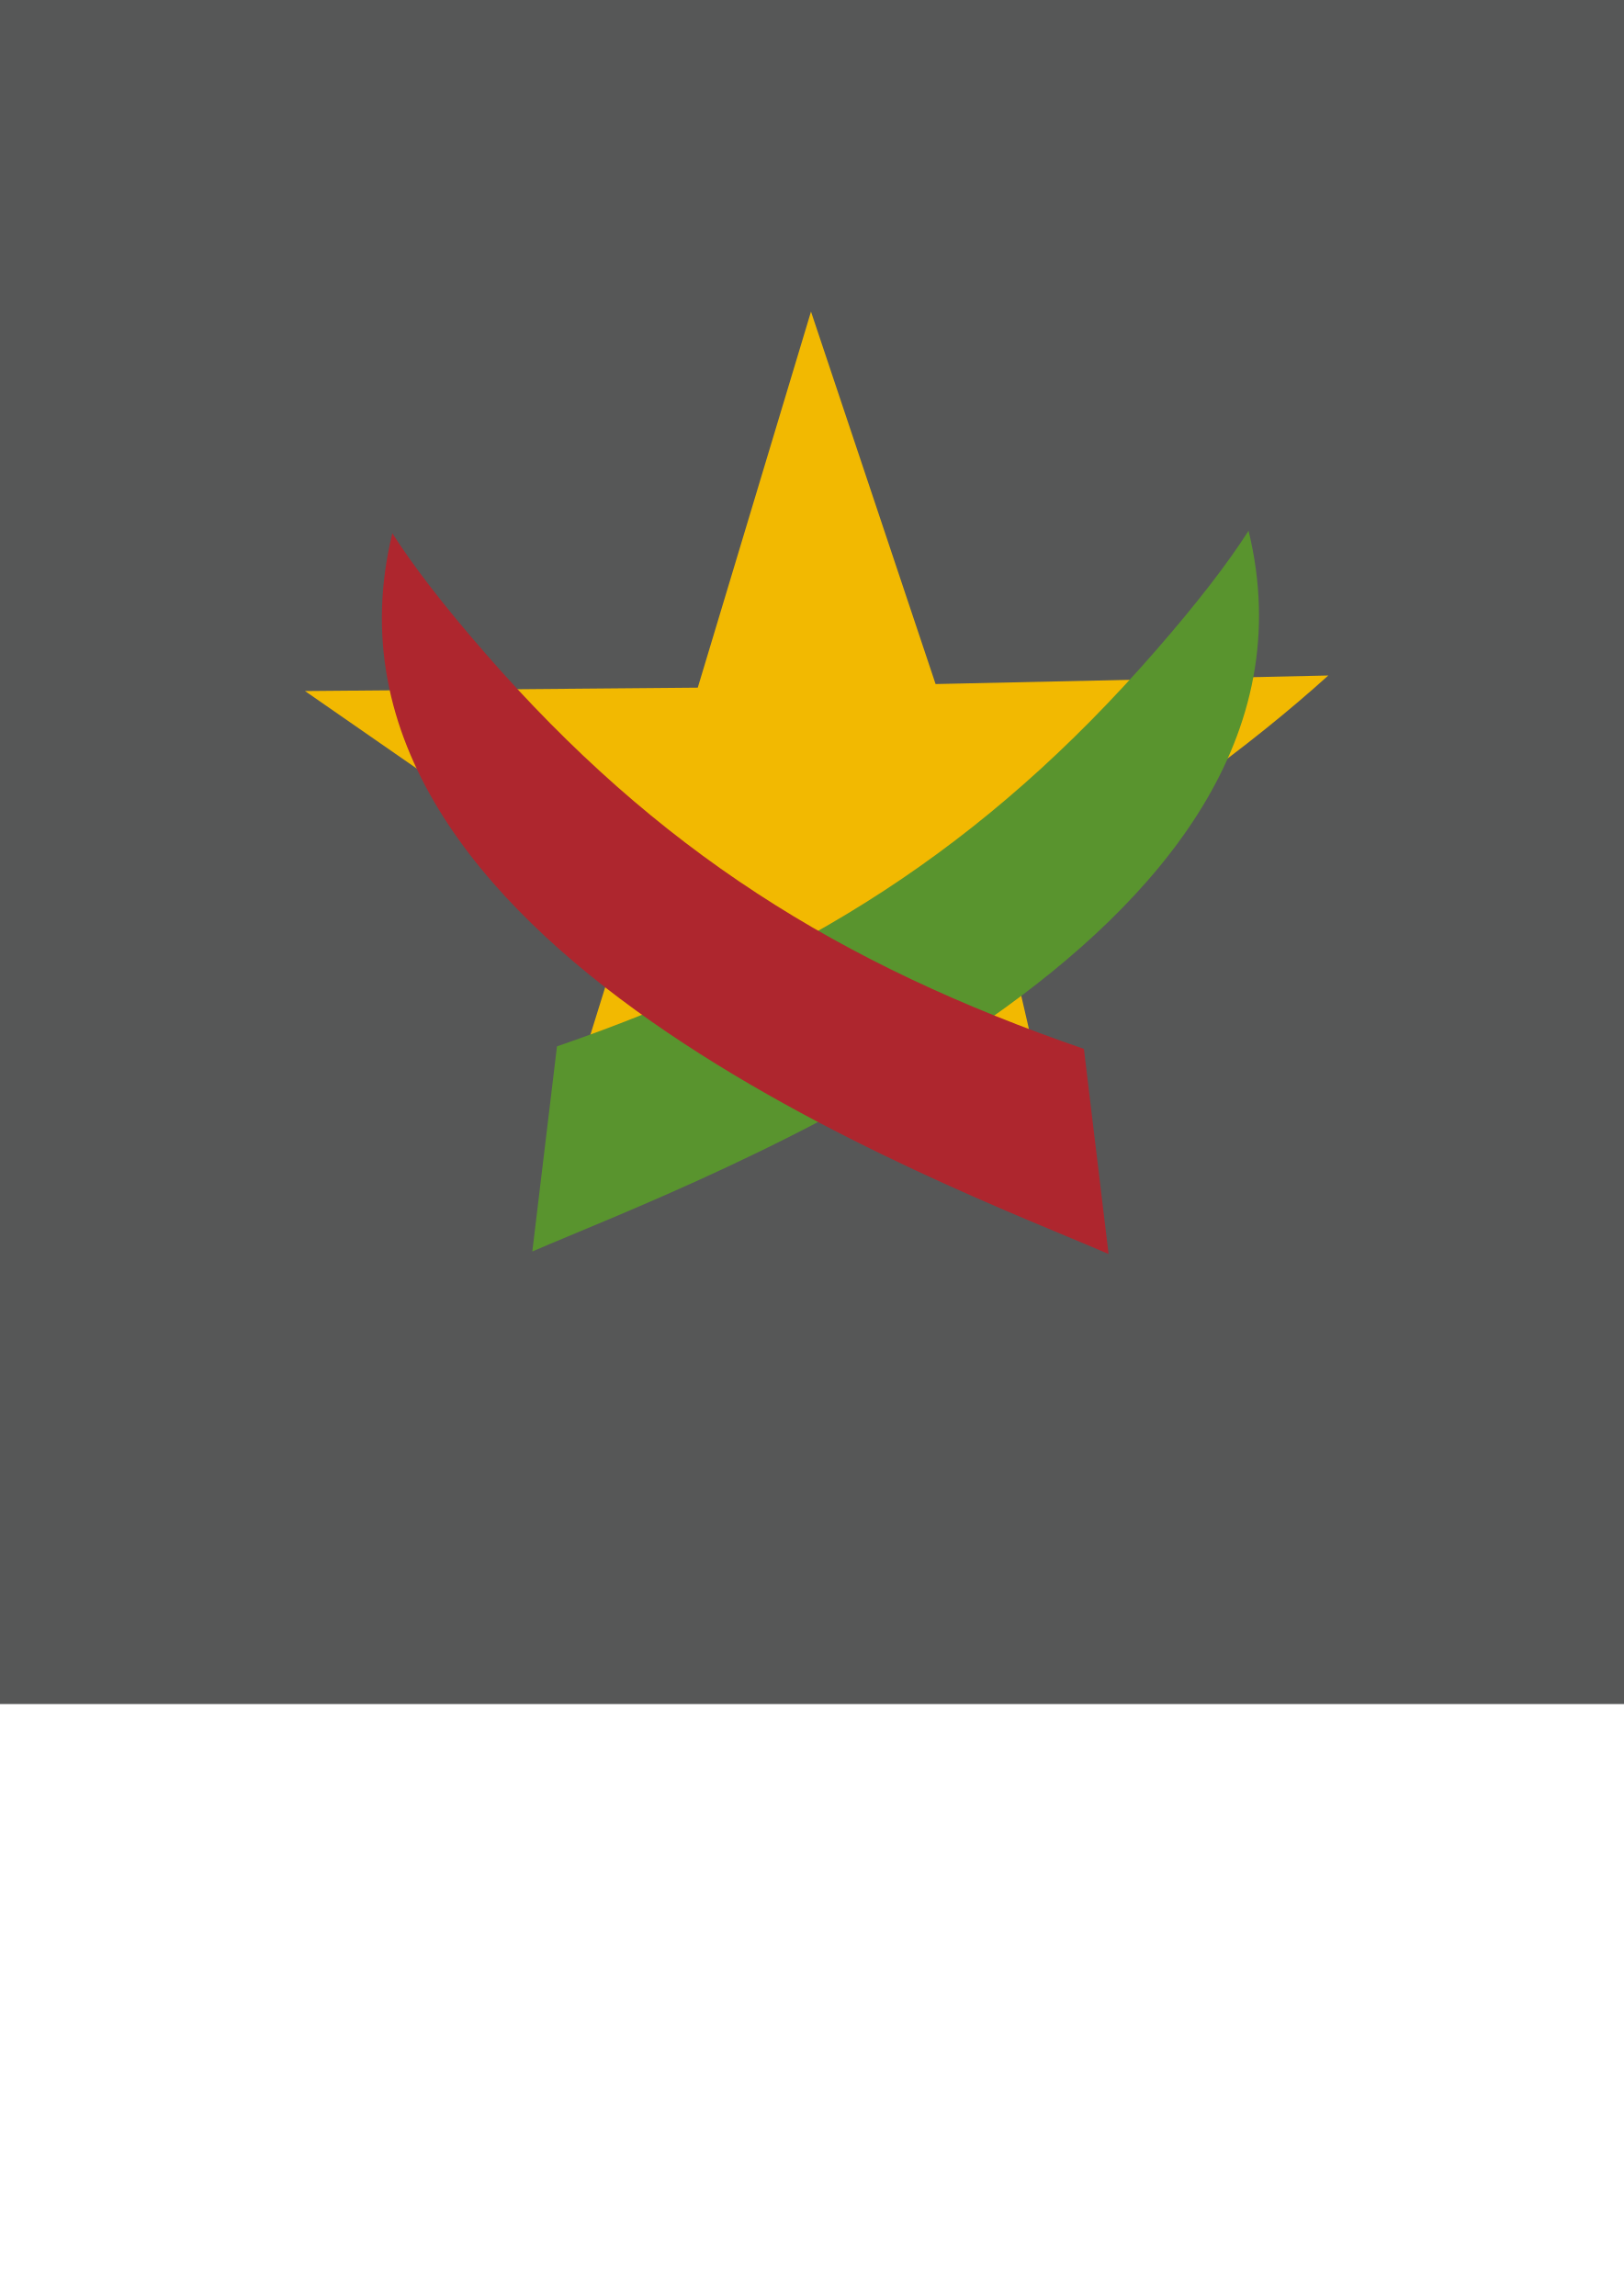
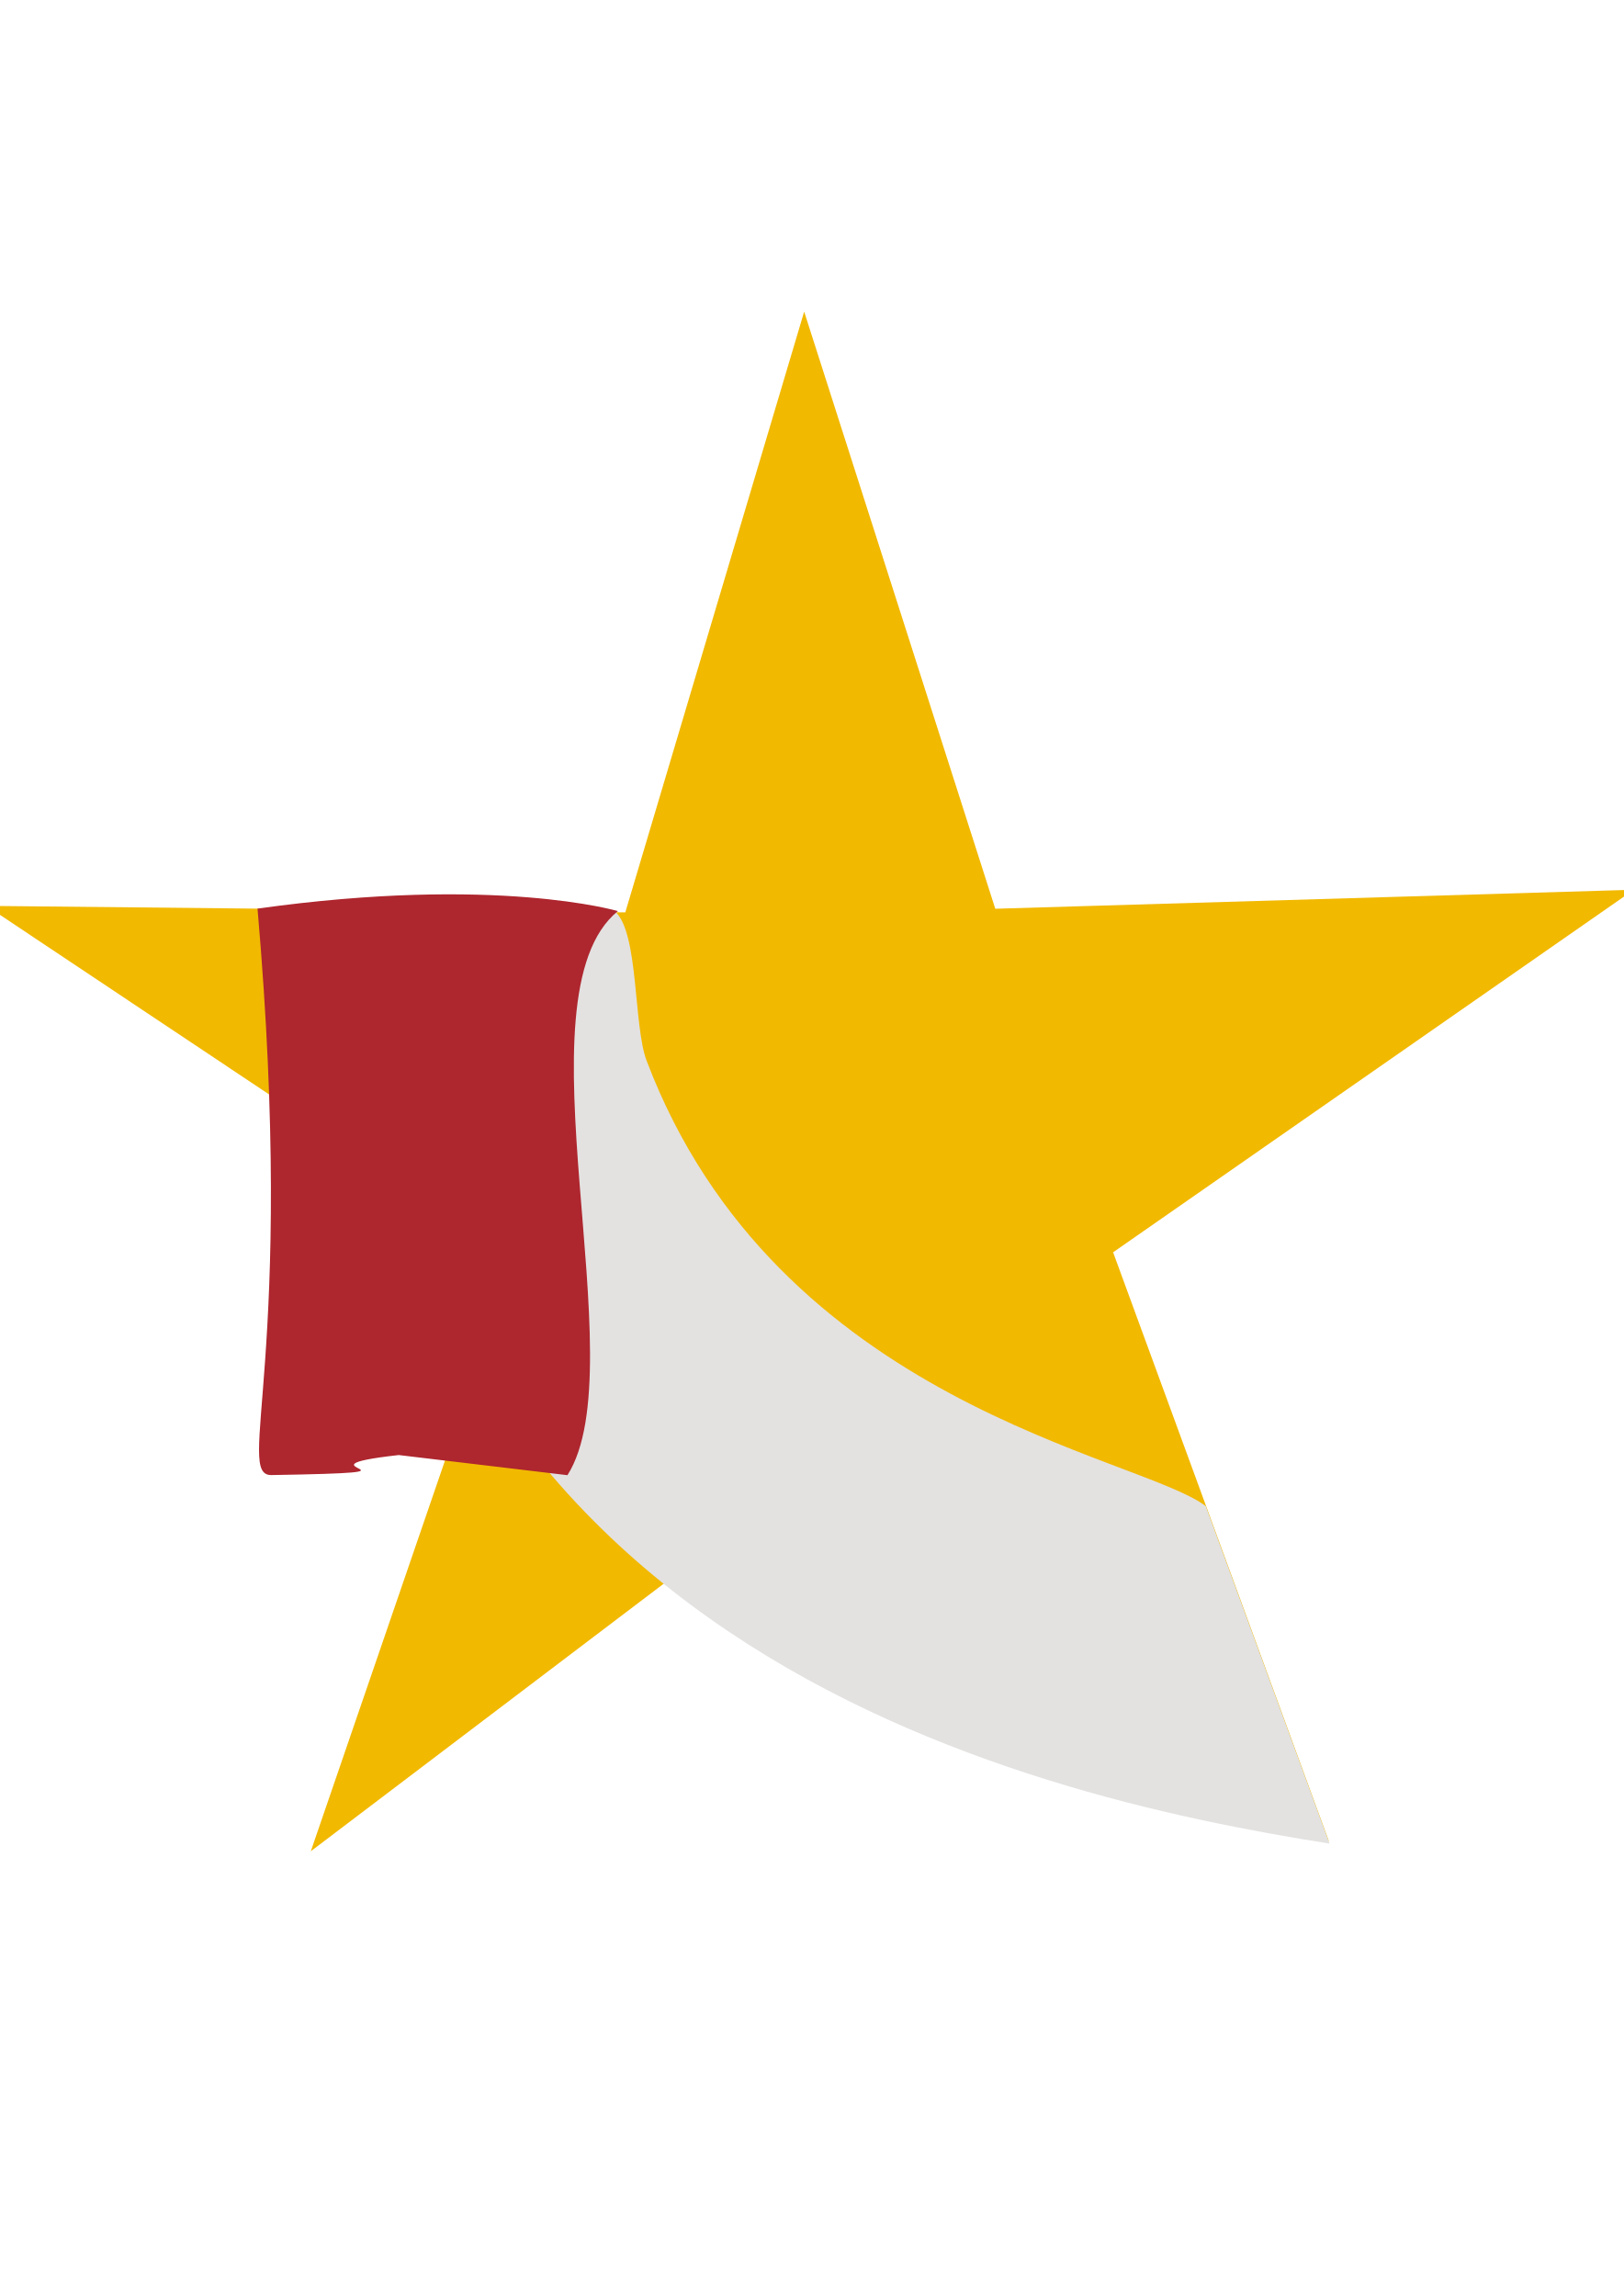
<svg xmlns="http://www.w3.org/2000/svg" width="210mm" height="297mm" viewBox="0 0 210 297" version="1.1" id="svg1" xml:space="preserve">
  <defs id="defs1">
    <linearGradient id="swatch13">
      <stop style="stop-color:#000000;stop-opacity:1;" offset="0" id="stop13" />
    </linearGradient>
    <linearGradient id="swatch7">
      <stop style="stop-color:#000000;stop-opacity:1;" offset="0" id="stop7" />
    </linearGradient>
  </defs>
-   <rect style="fill:#565757;fill-opacity:0.996;stroke:#000000;stroke-width:0;stroke-dasharray:none;stroke-opacity:0.996" id="rect1-5-3" width="249.807" height="223.253" x="-16.089" y="-2.826" />
-   <path style="color:#000000;display:inline;fill:#f2b901;fill-opacity:1;stroke:#000000;stroke-width:0;stroke-dasharray:none;stroke-opacity:0.996" d="m 76.157,134.496 5.028,-16.148 -41.739,-28.959 50.799,-0.437 14.644,-48.645 16.114,48.178 50.789,-1.105 c -9.579,8.665 -24.615,20.125 -42.584,29.662 2.534,10.046 3.628,15.041 4.18,17.452 -12.536,-1.743 -44.012,-1.842 -57.232,0.003 z" id="path3" />
+   <rect style="display:none;fill:#565757;fill-opacity:0.996;stroke:#000000;stroke-width:0;stroke-dasharray:none;stroke-opacity:0.996" id="rect1-5-3" width="249.807" height="223.253" x="-20.587" y="0.878" />
+   <path id="path1" style="display:inline;fill:#f2b901;stroke-width:0.155;stroke-linecap:round;stroke-linejoin:bevel;stroke-opacity:0.996" d="m 171.874,238.181 -66.338,-48.256 -65.34,49.546 26.346,-76.722 -68.29,-45.569 82.621,0.84 23.134,-77.709 24.716,77.24 82.587,-2.458 -67.346,46.898 z" />
+   <path style="color:#000000;display:none;fill:#f2b901;fill-opacity:1;stroke:#000000;stroke-width:0;stroke-dasharray:none;stroke-opacity:0.996" d="m 59.223,132.379 5.028,-16.148 -41.739,-28.959 50.799,-0.437 14.644,-48.645 16.114,48.178 50.789,-1.105 C 137.357,101.094 107.575,125.629 59.223,132.379 Z" id="path3" />
  <path id="path5-0" style="color:#000000;display:none;fill:#ae262e;fill-opacity:1;stroke:#000000;stroke-width:0;stroke-miterlimit:1.4;stroke-dasharray:none;stroke-opacity:0.996" d="m 149.471,98.093 c -0.686,54.802 -93.472,72.093 -116.267,75.684 l 9.708,-24.896 c 33.513,-2.679 59.884,-11.112 87.755,-30.253 6.65,-4.567 15.126,-17.096 18.805,-20.535 z" />
-   <path id="path5" style="color:#000000;display:inline;fill:#59942e;fill-opacity:1;stroke:#000000;stroke-width:0;stroke-miterlimit:1.4;stroke-dasharray:none;stroke-opacity:0.996" d="M 161.48,68.656 C 174.486,121.897 90.025,152.721 68.846,161.885 l 3.19,-26.531 c 31.785,-10.954 55.219,-25.699 77.434,-51.187 5.301,-6.082 9.304,-11.264 12.009,-15.511 z" />
-   <path id="path5-8" style="color:#000000;display:inline;fill:#ae262e;fill-opacity:1;stroke:#000000;stroke-width:0;stroke-miterlimit:1.4;stroke-dasharray:none;stroke-opacity:0.996" d="M 50.744,68.983 C 37.737,122.224 122.198,153.048 143.377,162.212 l -3.19,-26.531 C 108.402,124.727 84.968,109.983 62.753,84.495 57.452,78.413 53.449,73.231 50.744,68.983 Z" />
+   <path id="path5-9" style="color:#000000;display:none;fill:#59942e;fill-opacity:1;stroke:#000000;stroke-width:0;stroke-miterlimit:1.4;stroke-dasharray:none;stroke-opacity:0.996" d="m 23.548,98.954 c 0.686,54.802 90.166,63.583 112.961,67.174 l -9.708,-24.896 C 93.289,138.553 66.917,130.12 39.046,110.98 c -6.65,-4.567 -11.82,-8.587 -15.499,-12.025 z" />
  <path style="color:#000000;display:none;fill:#f2b901;fill-opacity:1;stroke:#000000;stroke-width:0.125;stroke-dasharray:none;stroke-opacity:0.996" d="m 119.598,146.783 4.838,14.153 -12.195,-10.078 z" id="path3-9" />
-   <path id="path13-14-4" style="color:#000000;display:none;fill:#f2b901;fill-opacity:1;stroke:#000000;stroke-width:0;stroke-miterlimit:1.4;stroke-dasharray:none;stroke-opacity:0.996" d="m 122.411,136.995 c -6.962,5.088 -12.496,7.711 -23.269,11.679 11.852,2.471 31.03,4.687 31.03,4.687 -3.929,-7.975 -4.303,-8.297 -7.761,-16.367 z" />
+   <path id="path5" style="color:#000000;display:inline;fill:#e3e2e1;fill-opacity:1;stroke:#000000;stroke-width:0;stroke-miterlimit:1.4;stroke-dasharray:none;stroke-opacity:0.996" d="m 45.627,116.215 c 1.203,96.19 86.318,115.961 126.329,122.265 l -16.013,-43.658 c -8.667,-6.56 -55.439,-13.106 -72.315,-57.615 -1.719,-4.534 -0.995,-16.537 -4.077,-19.301 -0.537,-0.482 -27.518,4.297 -33.924,-1.691 z" />
+   <path id="path13-14-4-1" style="color:#000000;display:inline;fill:#ae262e;fill-opacity:1;stroke:#000000;stroke-width:0;stroke-miterlimit:1.4;stroke-dasharray:none;stroke-opacity:0.996" d="m 51.571,188.218 c -15.093,1.69 6.965,2.204 -16.467,2.589 -4.811,0.079 3.243,-15.311 -1.798,-73.272 30.89,-4.338 46.606,0.321 46.606,0.321 -13.515,10.979 2.491,58.803 -6.521,72.966 z" />
</svg>
